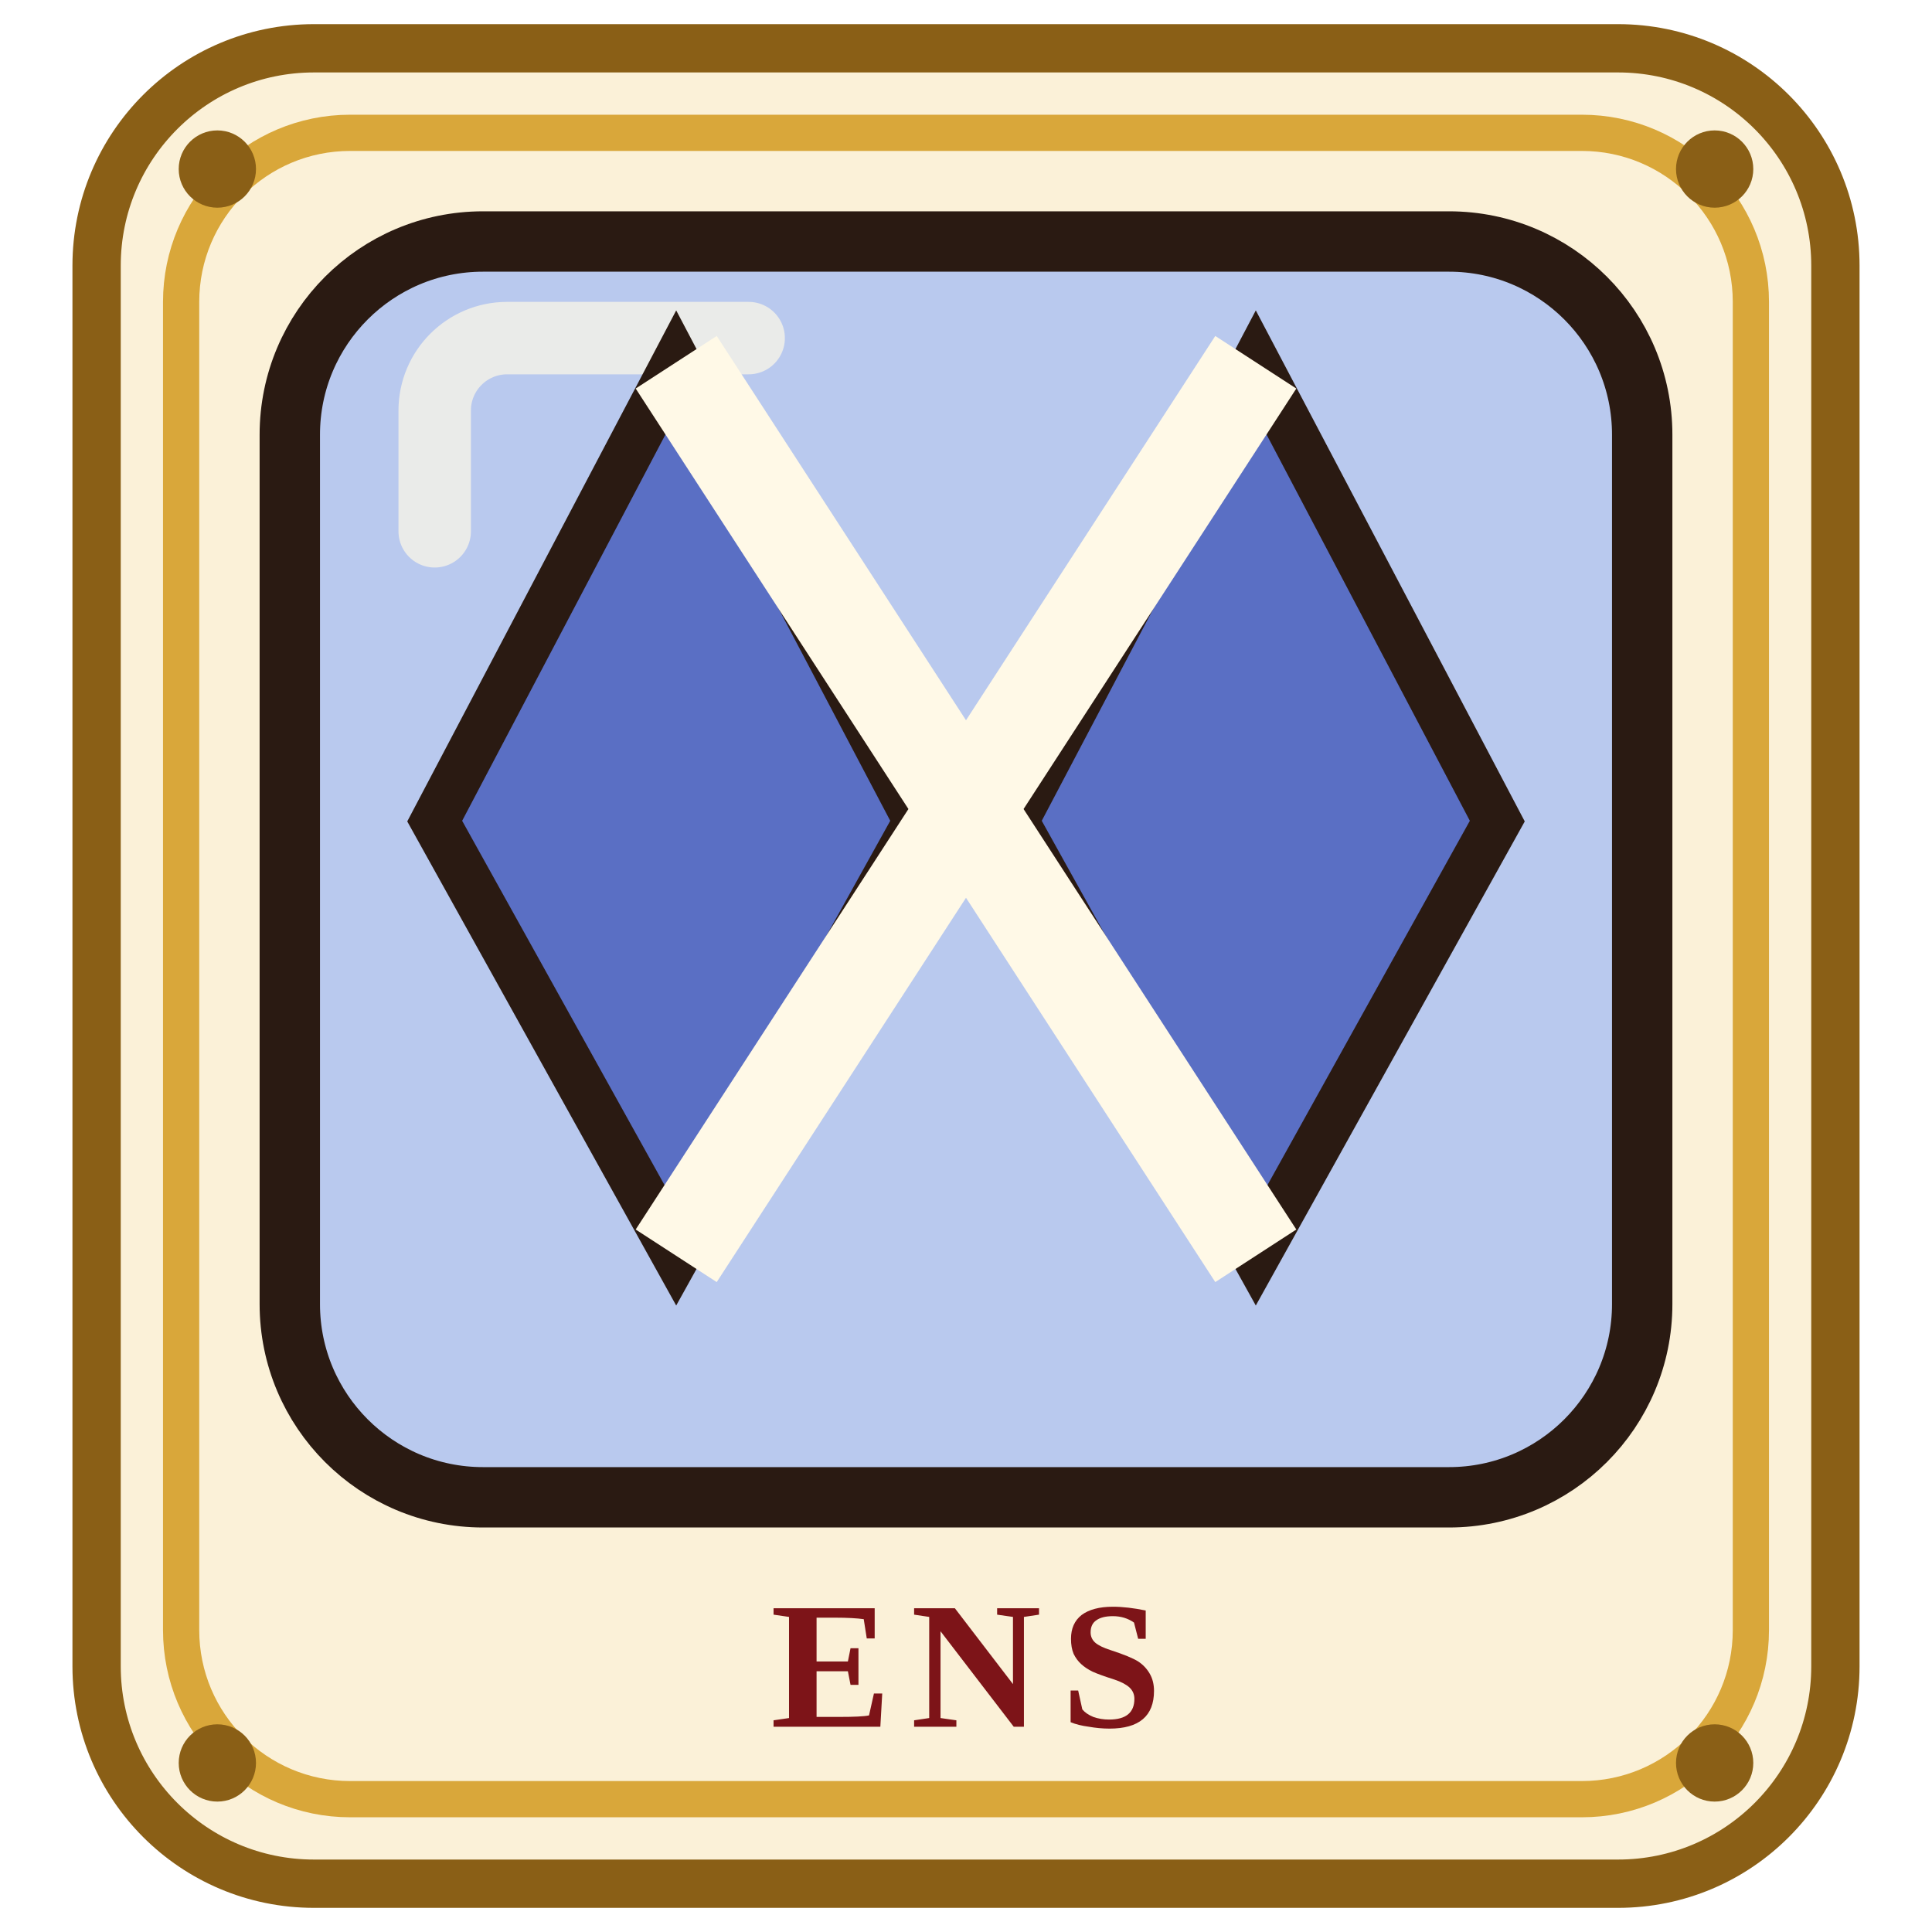
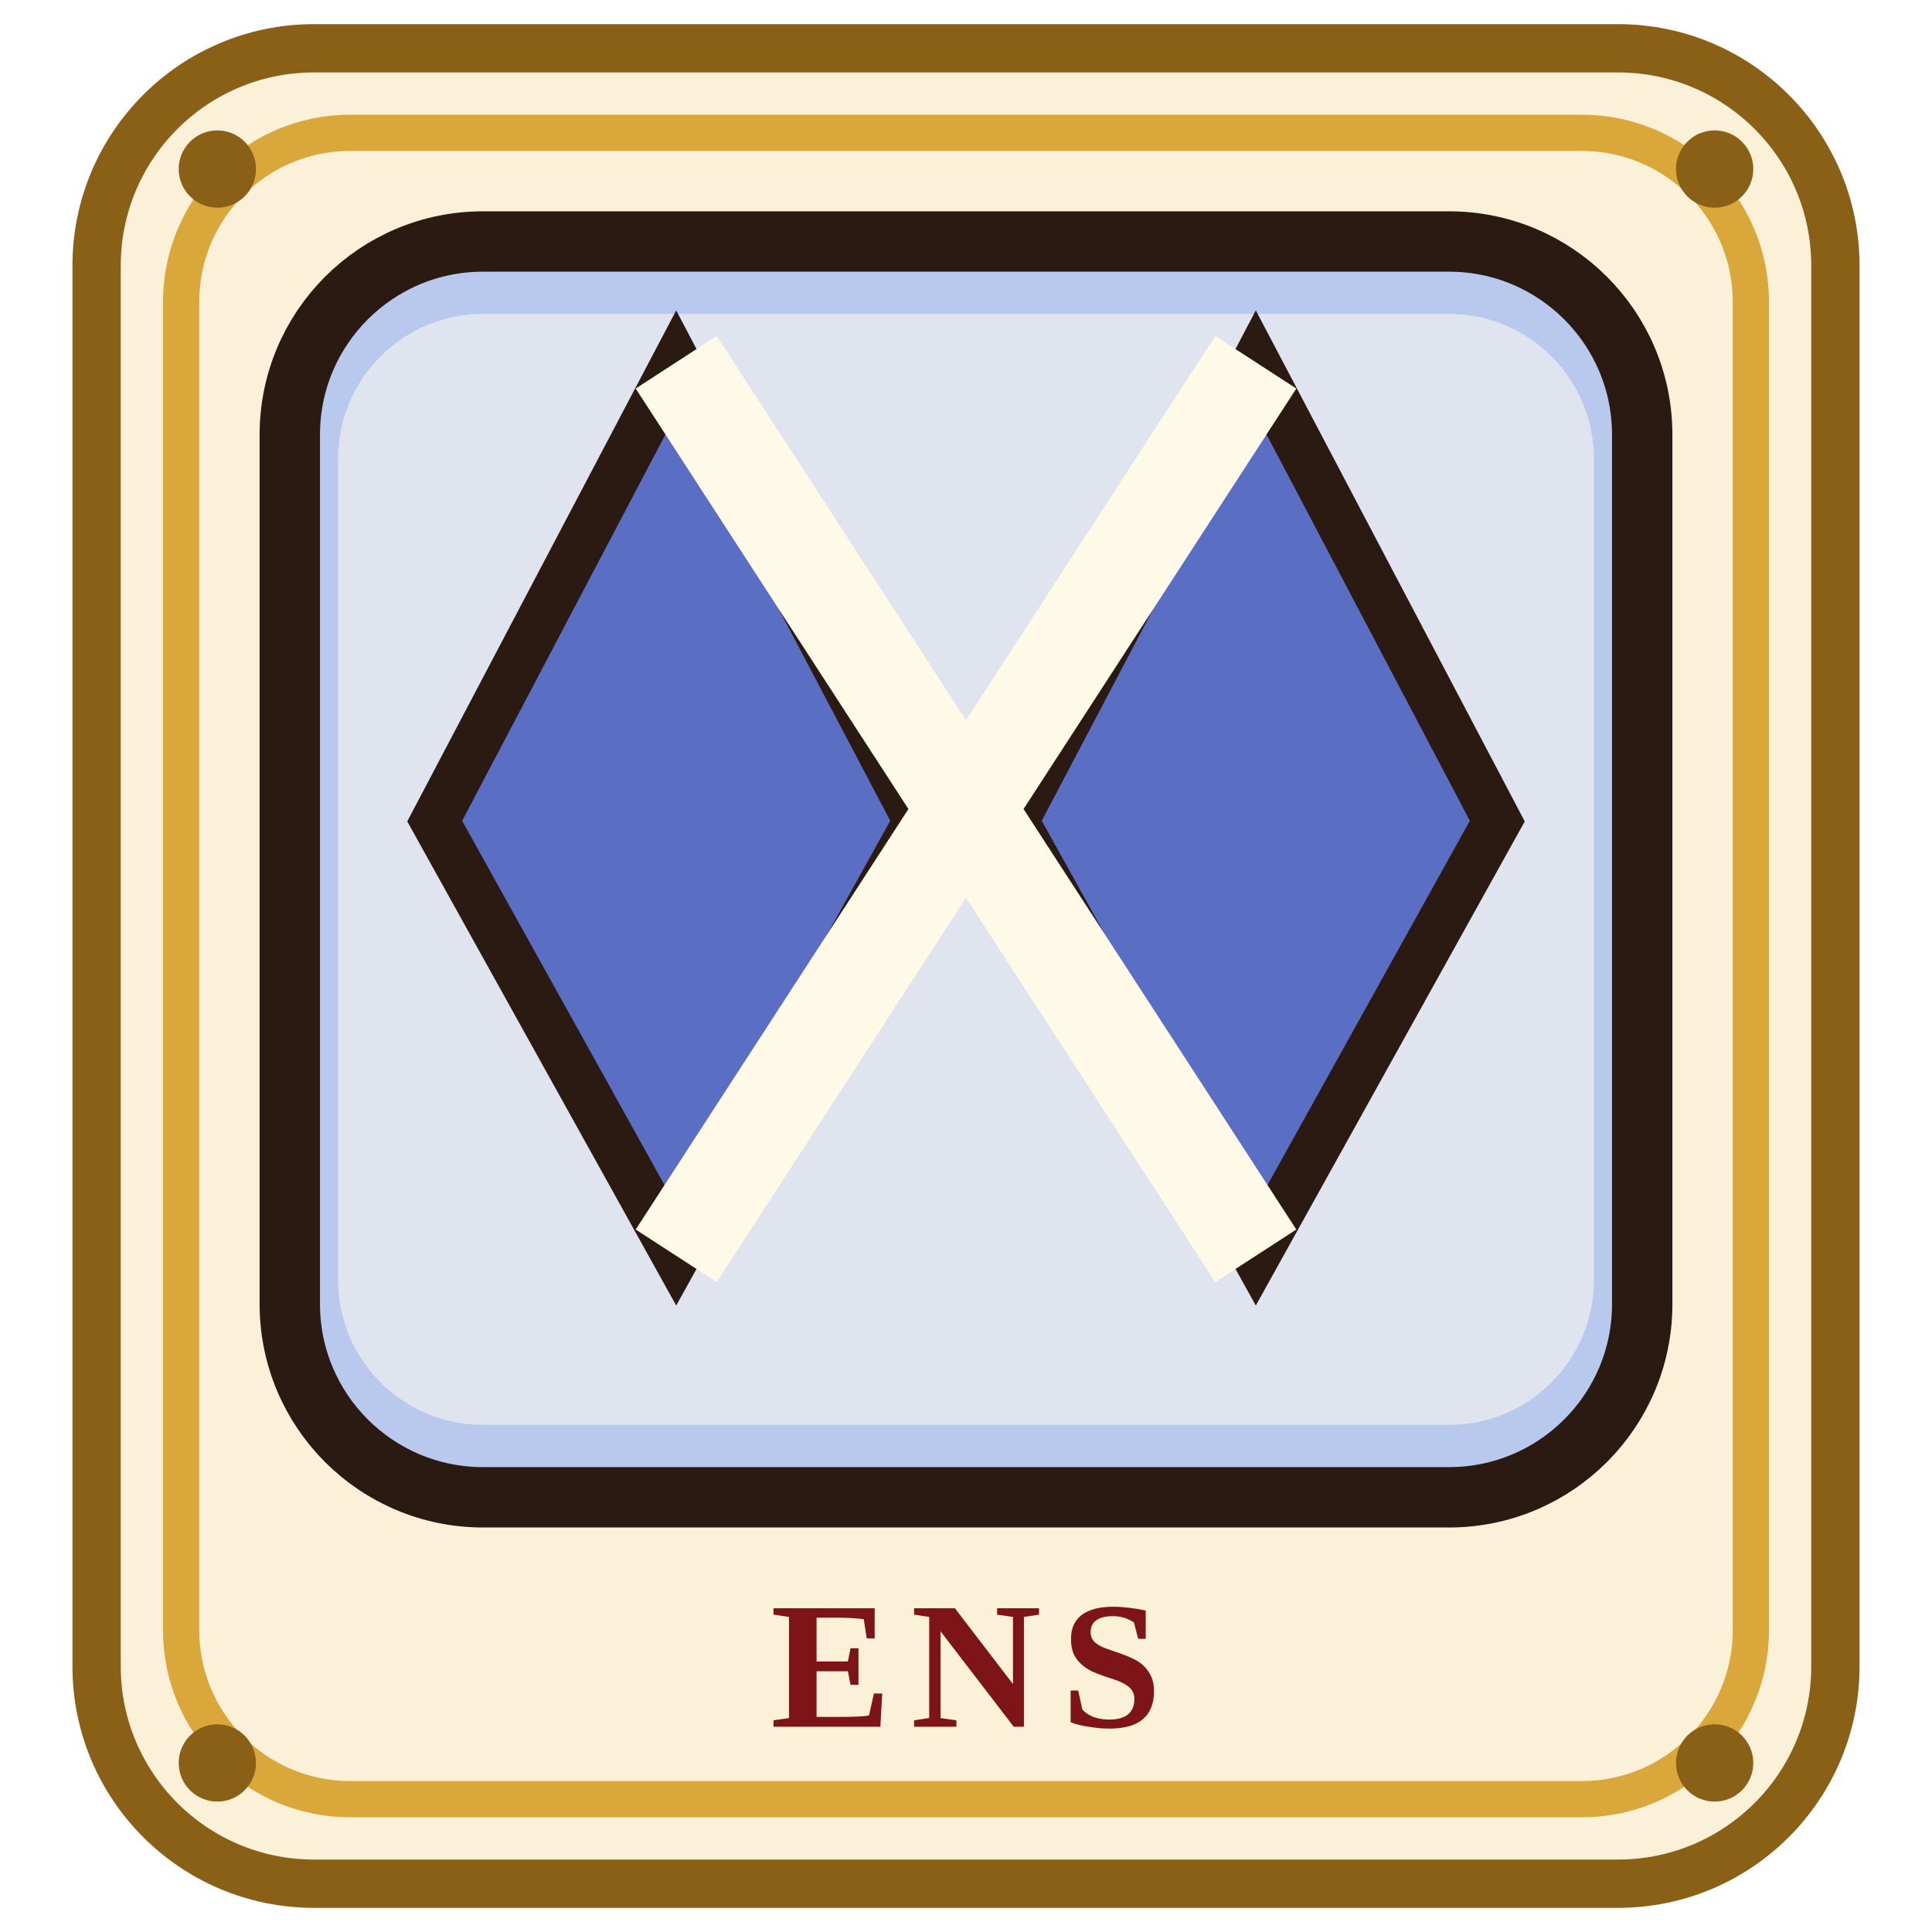
<svg xmlns="http://www.w3.org/2000/svg" viewBox="0 0 80 80">
  <rect x="4" y="2" width="72" height="76" rx="9" fill="#fbf1d8" stroke="#8a5f16" stroke-width="2" />
  <rect x="7.5" y="5.5" width="65" height="69" rx="7" fill="none" stroke="#d9a73a" stroke-width="1.5" />
  <rect x="12" y="10" width="56" height="52" rx="8" fill="#b9c9ee" stroke="#2a1a12" stroke-width="2.5" />
-   <path d="M18 22v-5a3 3 0 0 1 3-3h10" fill="none" stroke="#fff9e7" stroke-width="3" stroke-linecap="round" opacity=".7" />
+   <rect x="14" y="13" width="52" height="46" rx="6" fill="#fffaf0" opacity=".55" />
  <path d="m28 15-10 19 10 18 10-18zM52 15 42 34l10 18 10-18z" fill="#5a6fc4" stroke="#2a1a12" stroke-width="2" />
  <path d="m28 15 24 37M52 15 28 52" stroke="#fff9e7" stroke-width="4" />
  <circle cx="9" cy="7" r="1.6" fill="#8a5f16" />
  <circle cx="71" cy="7" r="1.6" fill="#8a5f16" />
  <circle cx="9" cy="73" r="1.6" fill="#8a5f16" />
  <circle cx="71" cy="73" r="1.6" fill="#8a5f16" />
  <text x="40" y="71.5" text-anchor="middle" font-family="Georgia,'Times New Roman',serif" font-size="7.5" font-weight="700" letter-spacing=".8" fill="#7d1418">ENS</text>
</svg>
